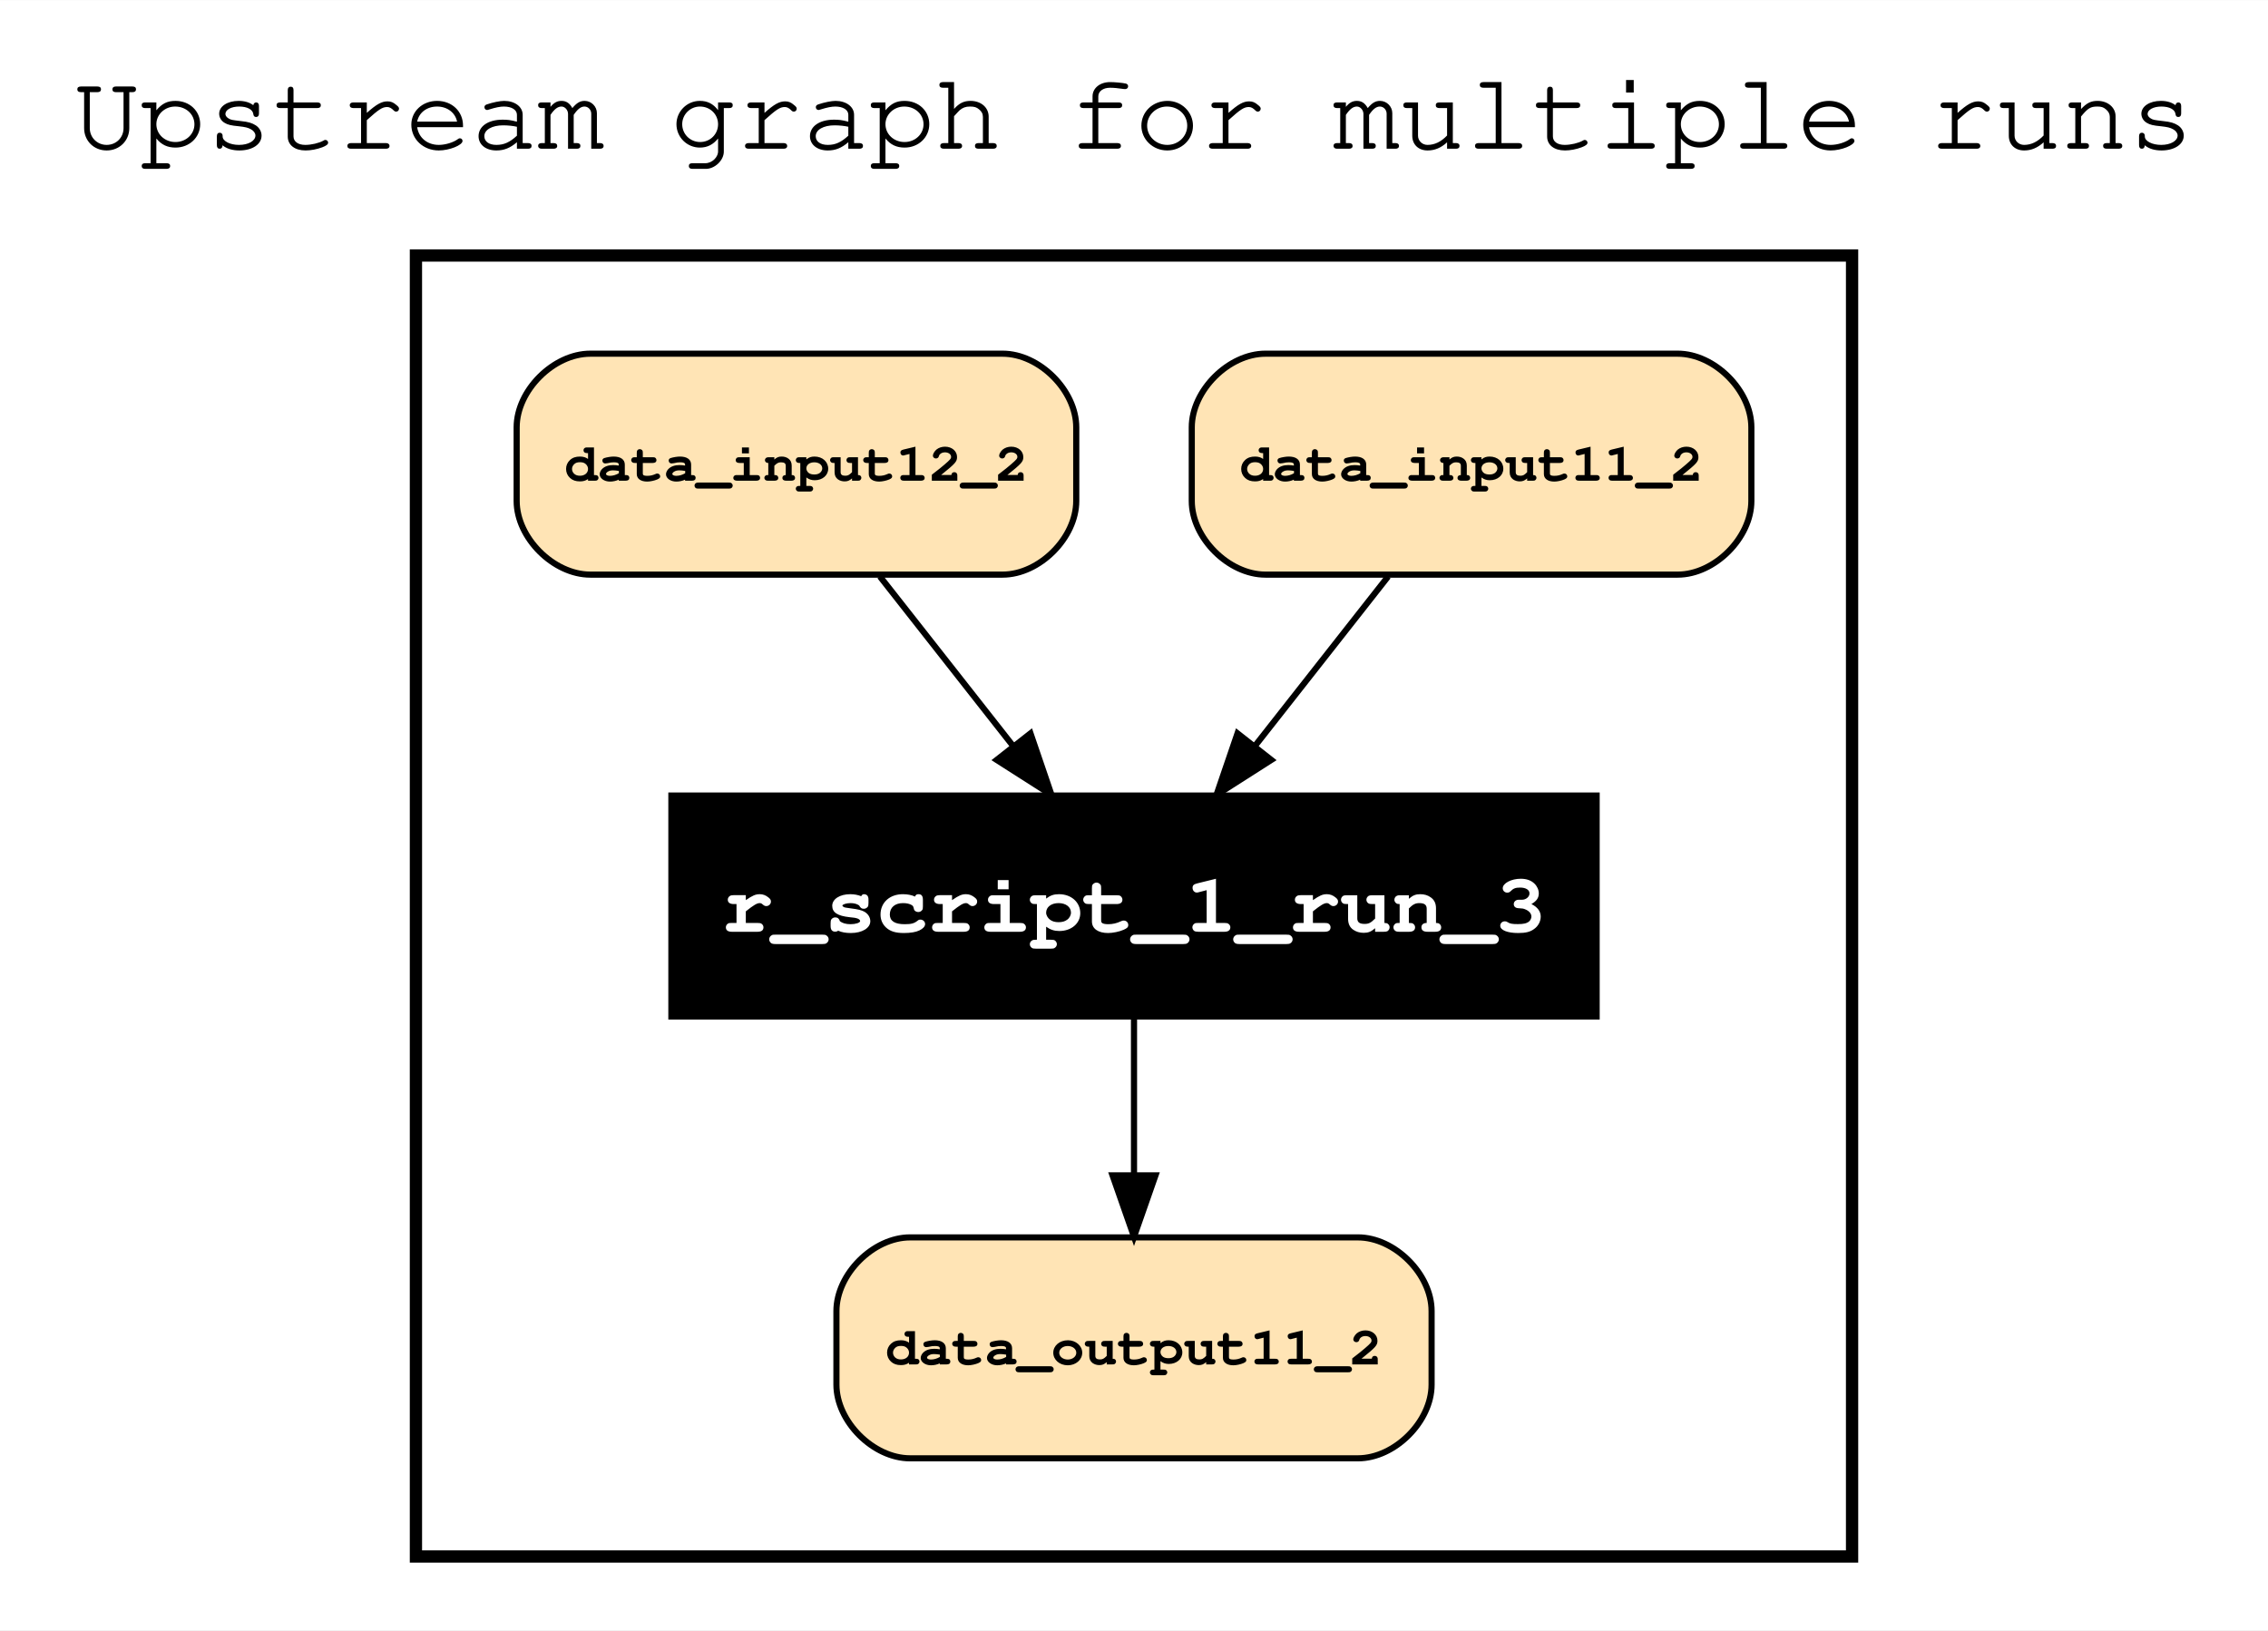
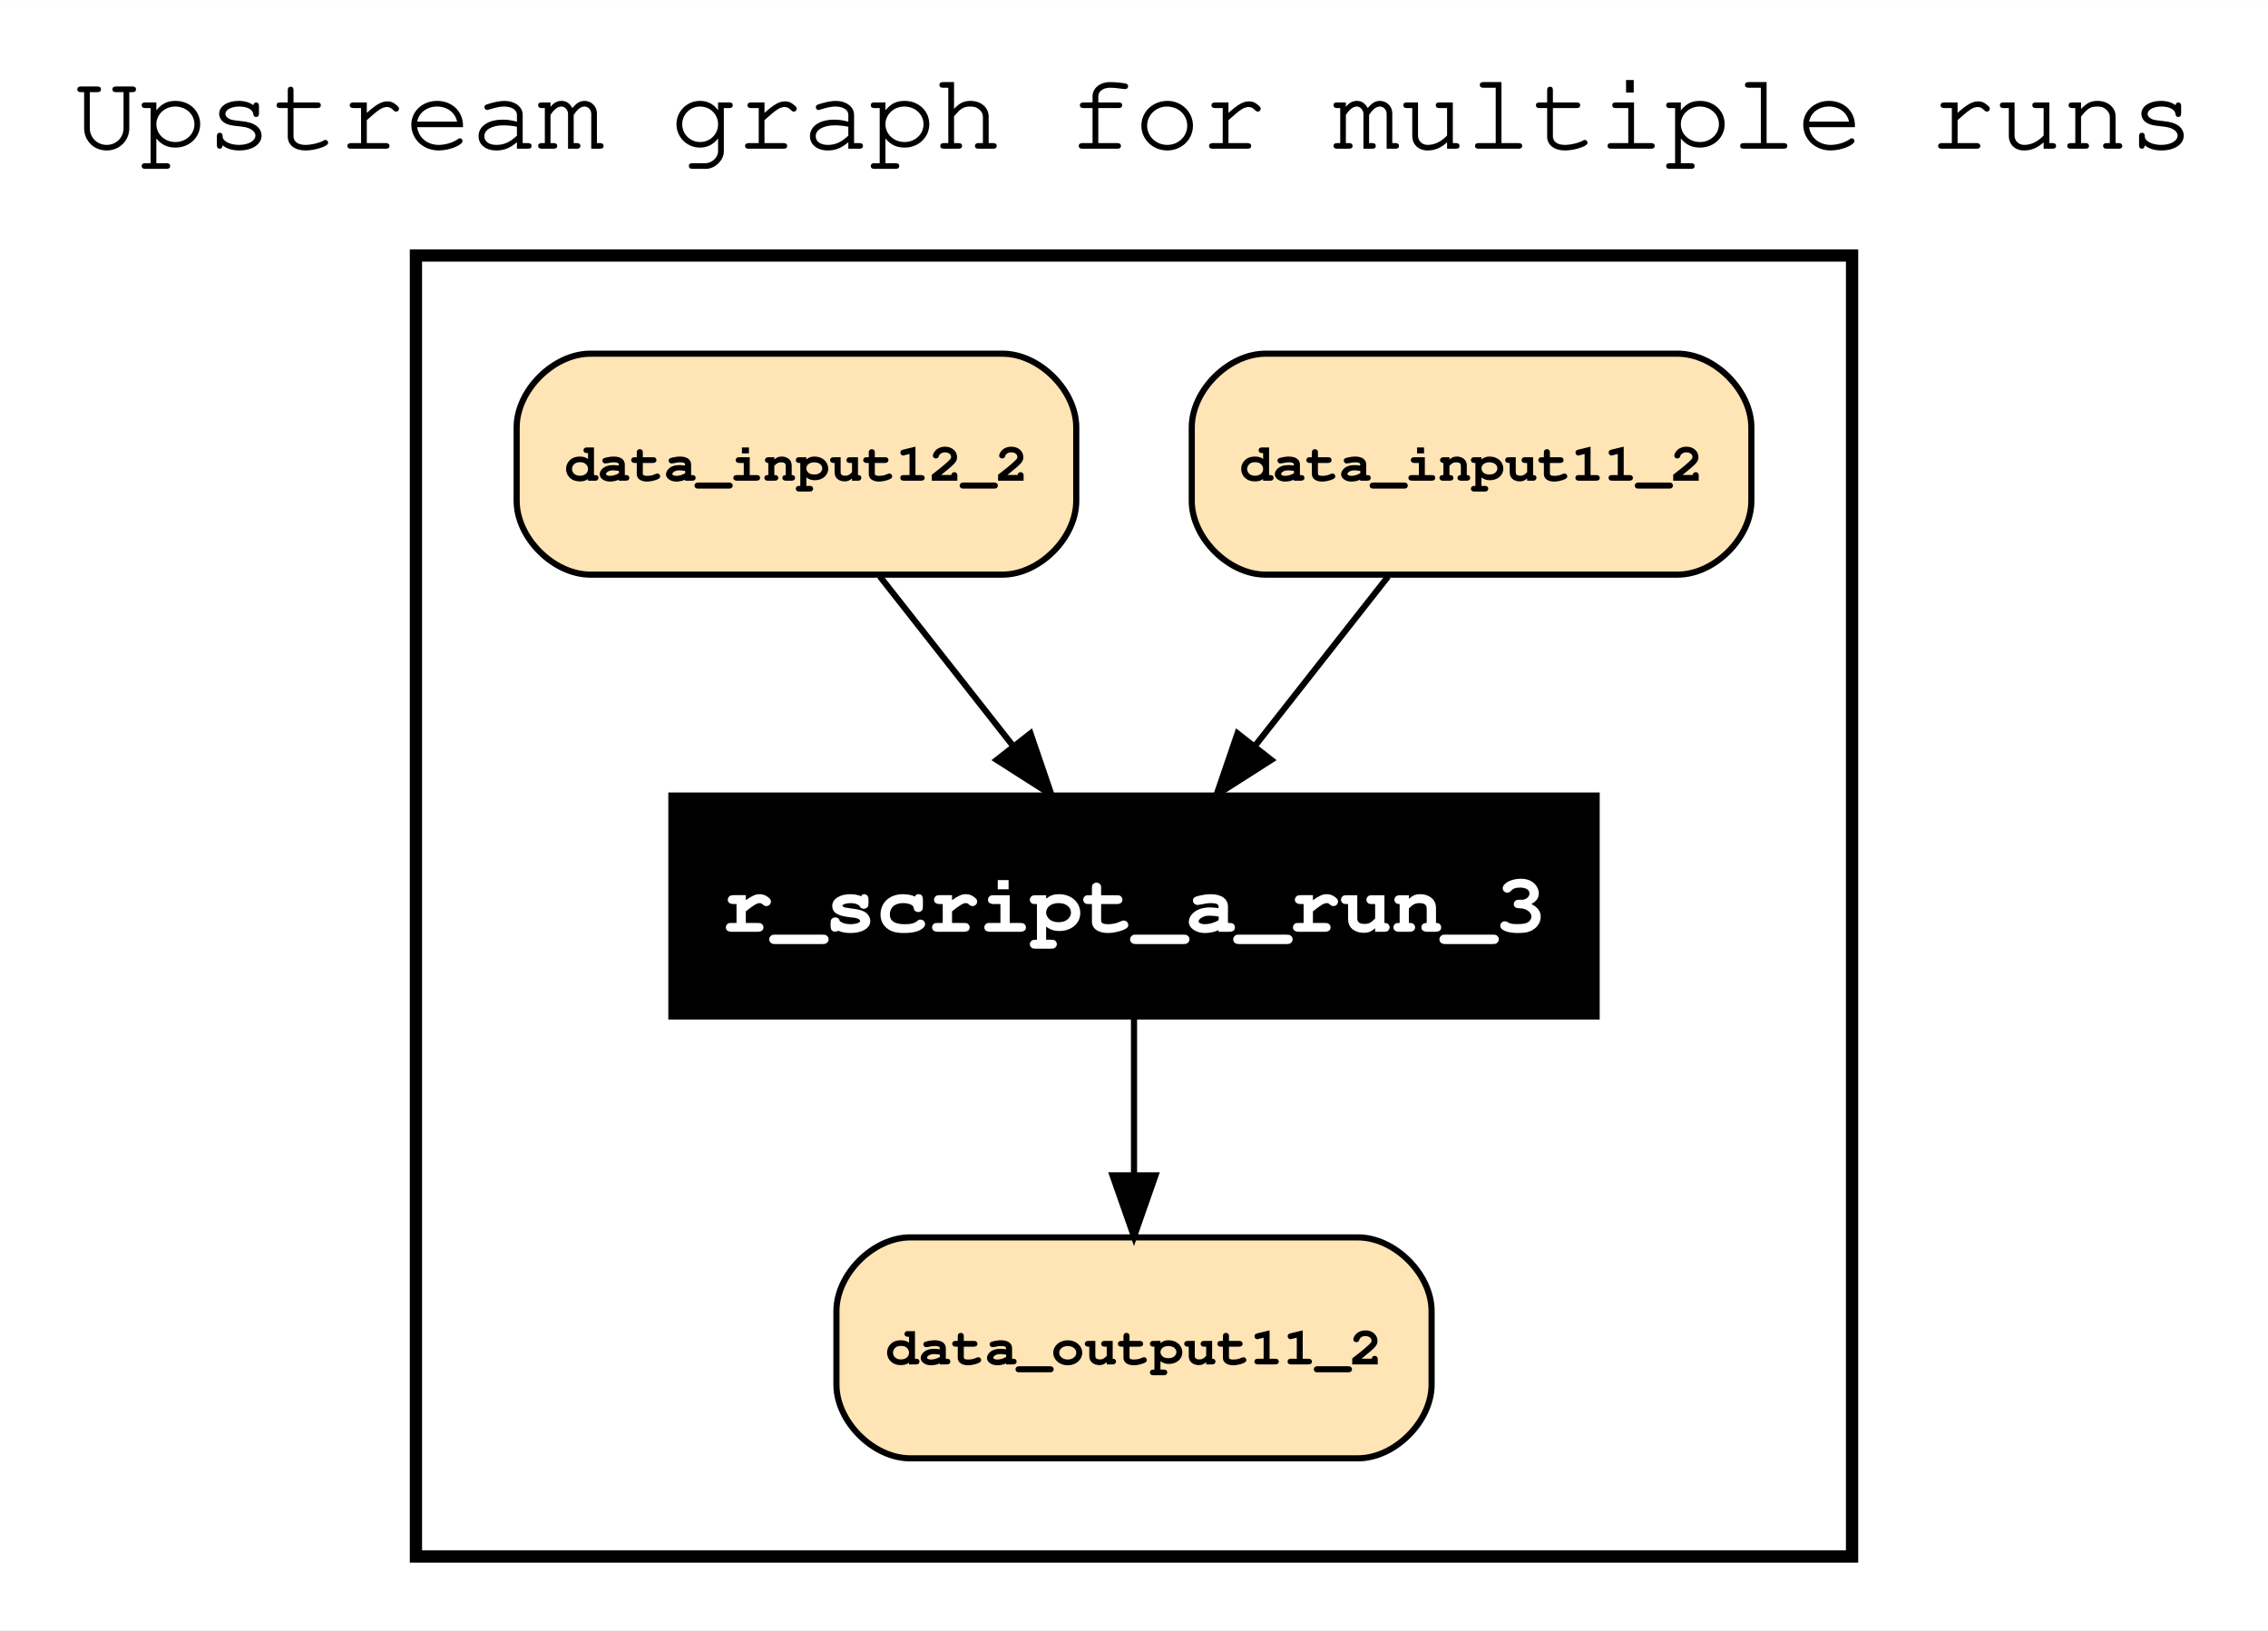
<svg xmlns="http://www.w3.org/2000/svg" width="370pt" height="266pt" viewBox="0.00 0.00 369.54 265.60">
  <g id="graph0" class="graph" transform="scale(1 1) rotate(0) translate(4 261.6)">
    <polygon fill="white" stroke="none" points="-4,4 -4,-261.6 365.542,-261.6 365.542,4 -4,4" />
    <text text-anchor="middle" x="180.771" y="-237.4" font-family="Courier,monospace" font-size="18.00">Upstream graph for multiple runs</text>
    <g id="clust1" class="cluster">
      <polygon fill="none" stroke="black" stroke-width="2" points="63.771,-8 63.771,-220 297.771,-220 297.771,-8 63.771,-8" />
    </g>
    <g id="clust2" class="cluster">
      <polygon fill="none" stroke="white" stroke-width="2" points="71.771,-16 71.771,-212 289.771,-212 289.771,-16 71.771,-16" />
    </g>
    <g id="node1" class="node">
      <polygon fill="black" stroke="black" points="256.149,-132 105.393,-132 105.393,-96 256.149,-96 256.149,-132" />
-       <text text-anchor="middle" x="180.771" y="-109.8" font-family="Courier,monospace" font-weight="bold" font-size="14.00" fill="white">r_script_1_run_3</text>
+       <text text-anchor="middle" x="180.771" y="-109.8" font-family="Courier,monospace" font-weight="bold" font-size="14.00" fill="white">r_script_a_run_3</text>
    </g>
    <g id="node4" class="node">
      <path fill="#ffe4b5" stroke="black" d="M217.258,-60C217.258,-60 144.285,-60 144.285,-60 138.285,-60 132.285,-54 132.285,-48 132.285,-48 132.285,-36 132.285,-36 132.285,-30 138.285,-24 144.285,-24 144.285,-24 217.258,-24 217.258,-24 223.258,-24 229.258,-30 229.258,-36 229.258,-36 229.258,-48 229.258,-48 229.258,-54 223.258,-60 217.258,-60" />
      <text text-anchor="middle" x="180.771" y="-39.3" font-family="Courier,monospace" font-weight="bold" font-size="9.00">data_output11_2</text>
    </g>
    <g id="edge3" class="edge">
      <path fill="none" stroke="black" d="M180.771,-95.697C180.771,-87.983 180.771,-78.713 180.771,-70.112" />
      <polygon fill="black" stroke="black" points="184.271,-70.104 180.771,-60.104 177.271,-70.104 184.271,-70.104" />
    </g>
    <g id="node2" class="node">
      <path fill="#ffe4b5" stroke="black" d="M269.36,-204C269.36,-204 202.183,-204 202.183,-204 196.183,-204 190.183,-198 190.183,-192 190.183,-192 190.183,-180 190.183,-180 190.183,-174 196.183,-168 202.183,-168 202.183,-168 269.36,-168 269.36,-168 275.36,-168 281.36,-174 281.36,-180 281.36,-180 281.36,-192 281.36,-192 281.36,-198 275.36,-204 269.36,-204" />
      <text text-anchor="middle" x="235.771" y="-183.3" font-family="Courier,monospace" font-weight="bold" font-size="9.00">data_input11_2</text>
    </g>
    <g id="edge2" class="edge">
      <path fill="none" stroke="black" d="M222.176,-167.697C215.649,-159.389 207.703,-149.277 200.525,-140.141" />
      <polygon fill="black" stroke="black" points="203.141,-137.805 194.21,-132.104 197.636,-142.13 203.141,-137.805" />
    </g>
    <g id="node3" class="node">
      <path fill="#ffe4b5" stroke="black" d="M159.36,-204C159.36,-204 92.183,-204 92.183,-204 86.183,-204 80.183,-198 80.183,-192 80.183,-192 80.183,-180 80.183,-180 80.183,-174 86.183,-168 92.183,-168 92.183,-168 159.36,-168 159.36,-168 165.36,-168 171.36,-174 171.36,-180 171.36,-180 171.36,-192 171.36,-192 171.36,-198 165.36,-204 159.36,-204" />
      <text text-anchor="middle" x="125.771" y="-183.3" font-family="Courier,monospace" font-weight="bold" font-size="9.00">data_input12_2</text>
    </g>
    <g id="edge1" class="edge">
      <path fill="none" stroke="black" d="M139.367,-167.697C145.894,-159.389 153.839,-149.277 161.018,-140.141" />
      <polygon fill="black" stroke="black" points="163.906,-142.13 167.332,-132.104 158.402,-137.805 163.906,-142.13" />
    </g>
  </g>
</svg>
